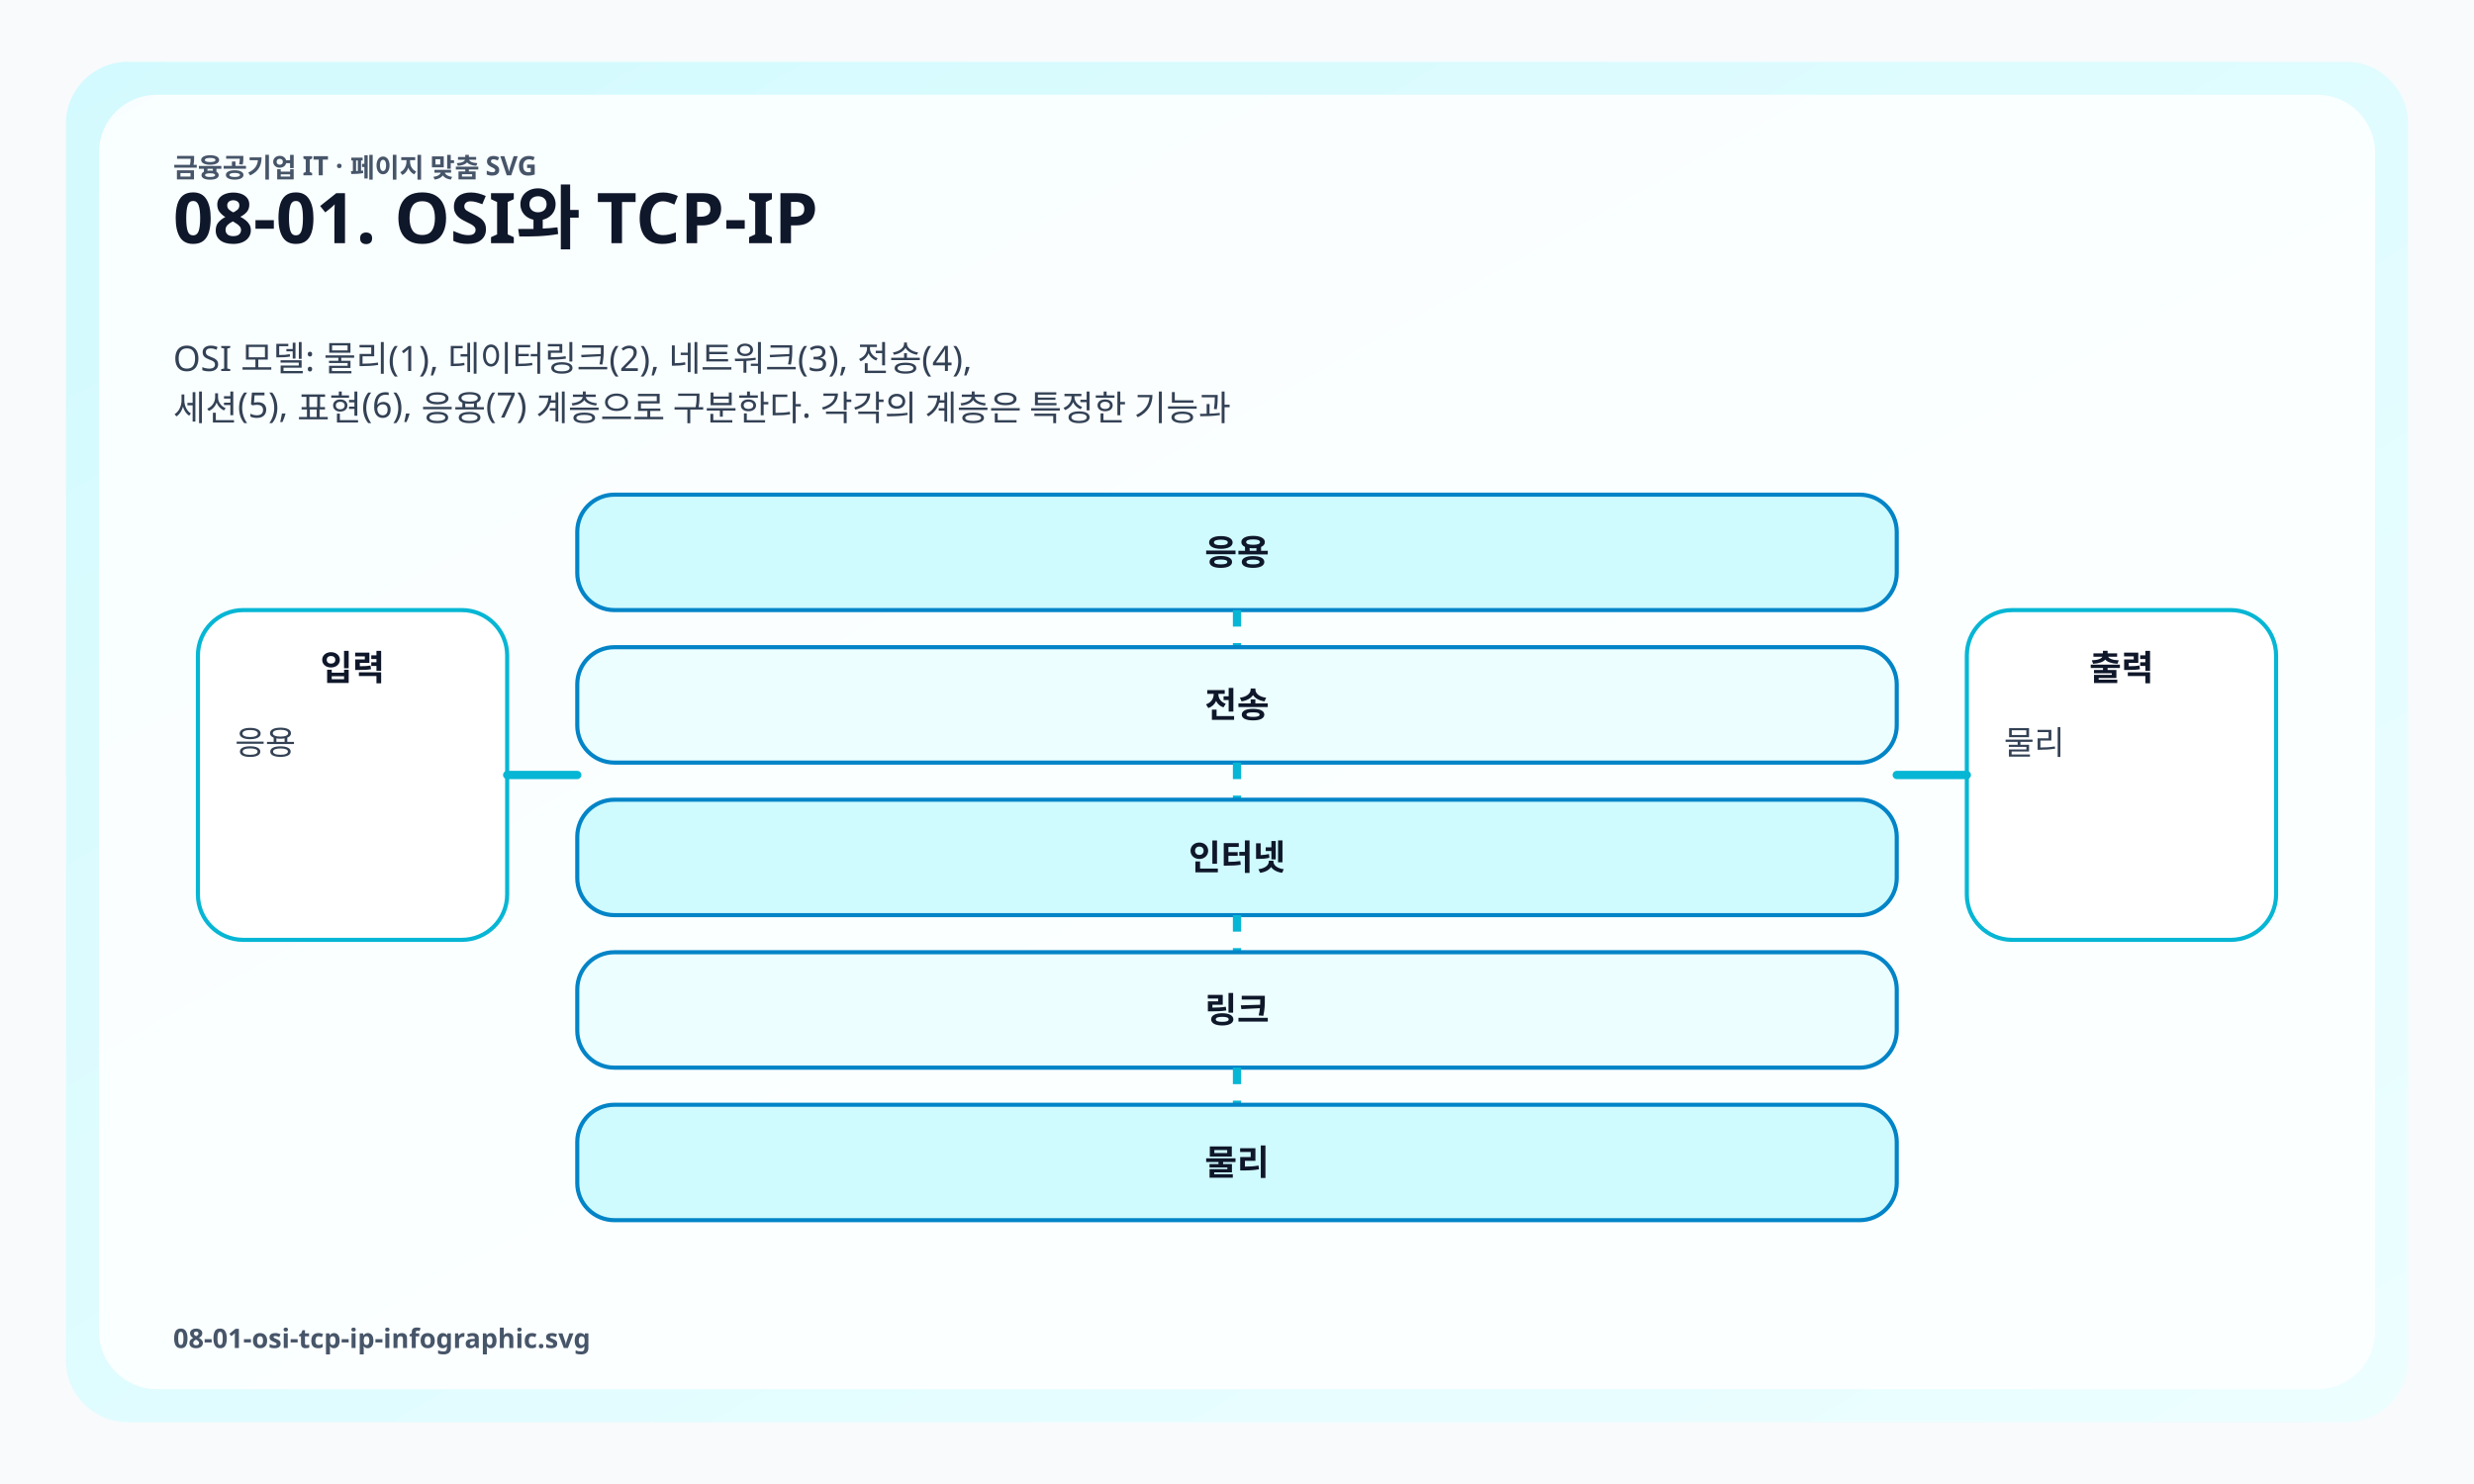
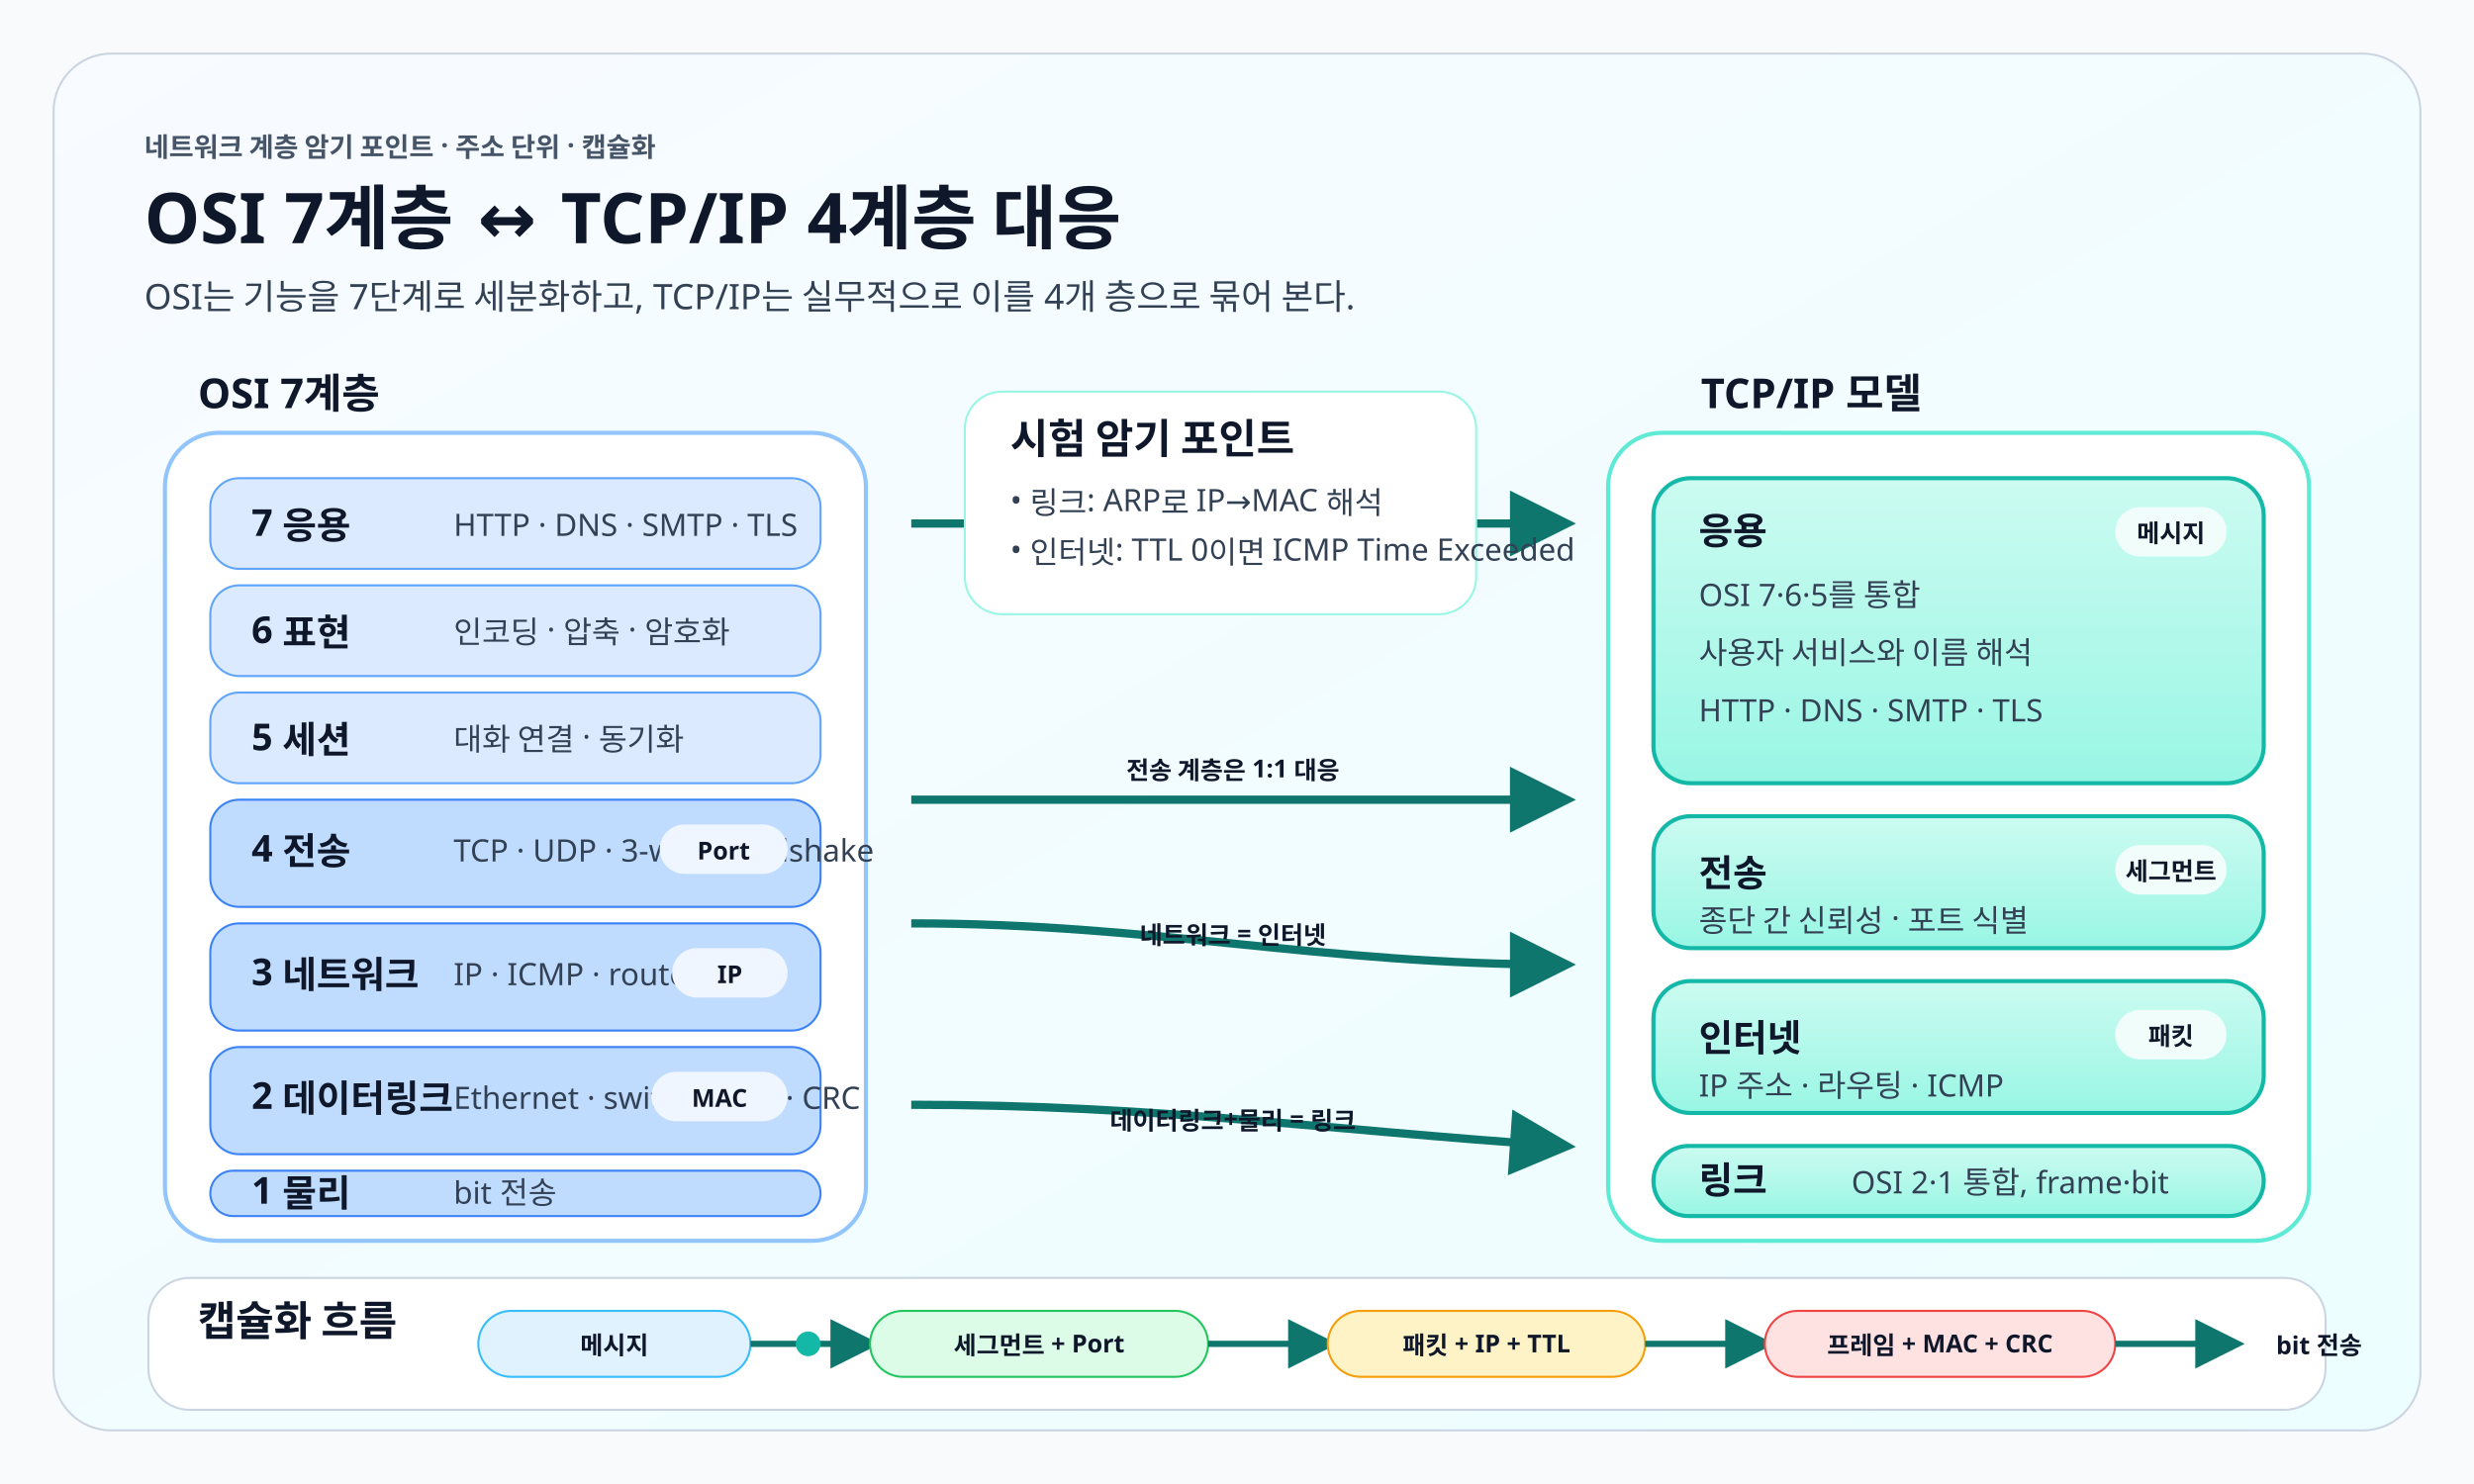
<svg xmlns="http://www.w3.org/2000/svg" width="1200" height="720" viewBox="0 0 1200 720" role="img" aria-labelledby="title desc">
  <defs>
-     <linearGradient id="grad-08-01-osi-tcp-ip-infographic.svg" x1="0" y1="0" x2="1" y2="1">
-       <stop offset="0%" stop-color="#cffafe" />
+     <linearGradient id="bg" x1="0" y1="0" x2="1" y2="1">
+       <stop offset="0%" stop-color="#f8fbff" />
      <stop offset="100%" stop-color="#ecfeff" />
    </linearGradient>
-     <linearGradient id="line-08-01-osi-tcp-ip-infographic.svg" x1="0" y1="0" x2="1" y2="0">
-       <stop offset="0%" stop-color="#0284c7" />
-       <stop offset="100%" stop-color="#06b6d4" />
+     <linearGradient id="osiGrad" x1="0" y1="0" x2="0" y2="1">
+       <stop offset="0%" stop-color="#dbeafe" />
+       <stop offset="100%" stop-color="#bfdbfe" />
    </linearGradient>
+     <linearGradient id="tcpGrad" x1="0" y1="0" x2="0" y2="1">
+       <stop offset="0%" stop-color="#ccfbf1" />
+       <stop offset="100%" stop-color="#99f6e4" />
+     </linearGradient>
+     <marker id="arrow" viewBox="0 0 10 10" refX="8" refY="5" markerWidth="8" markerHeight="8" orient="auto-start-reverse">
+       <path d="M 0 0 L 10 5 L 0 10 z" fill="#0f766e" />
+     </marker>
    <style>
      .title { font: 700 34px 'Pretendard','Noto Sans KR',sans-serif; fill: #0f172a; }
      .subtitle { font: 500 17px 'Pretendard','Noto Sans KR',sans-serif; fill: #334155; }
-       .label { font: 700 17px 'Pretendard','Noto Sans KR',sans-serif; fill: #0f172a; }
-       .body { font: 500 16px 'Pretendard','Noto Sans KR',sans-serif; fill: #334155; }
+       .section { font: 700 20px 'Pretendard','Noto Sans KR',sans-serif; fill: #0f172a; }
+       .layer { font: 700 18px 'Pretendard','Noto Sans KR',sans-serif; fill: #0f172a; }
+       .body { font: 500 15px 'Pretendard','Noto Sans KR',sans-serif; fill: #334155; }
      .small { font: 600 13px 'Pretendard','Noto Sans KR',sans-serif; fill: #475569; }
-       .cap { font: 700 14px 'Pretendard','Noto Sans KR',sans-serif; fill: #0f172a; }
+       .mini { font: 700 12px 'Pretendard','Noto Sans KR',sans-serif; fill: #0f172a; }
+       .chip { font: 700 12px 'Pretendard','Noto Sans KR',sans-serif; fill: #0f172a; }
    </style>
  </defs>
  <rect width="1200" height="720" fill="#f8fafc" />
-   <rect x="32" y="30" width="1136" height="660" rx="30" fill="url(#grad-08-01-osi-tcp-ip-infographic.svg)" opacity="0.9" />
-   <rect x="48" y="46" width="1104" height="628" rx="28" fill="white" />
-   <rect x="48" y="46" width="1104" height="628" rx="28" fill="url(#grad-08-01-osi-tcp-ip-infographic.svg)" opacity="0.14" />
-   <text class="small" x="84" y="86">금융공기업 IT · 페이지 맞춤 SVG</text>
-   <text class="title" x="84" y="118" text-anchor="start">
-     <tspan x="84" dy="0">08-01. OSI와 TCP-IP</tspan>
-   </text>
-   <text class="subtitle" x="84" y="180" text-anchor="start">
-     <tspan x="84" dy="0">OSI 모델: 물리(1), 데이터링크(2), 네트워크(3), 전송(4),</tspan>
-     <tspan x="84" dy="24">세션(5), 표현(6), 응용(7) 계층으로 구분한다. 각각의 계층은 특정한 기능과</tspan>
-   </text>
-   <rect x="280" y="240" width="640" height="56" rx="18" fill="#cffafe" stroke="#0284c7" stroke-width="2" />
-   <text class="label" x="600" y="274" text-anchor="middle">
-     <tspan x="600" dy="0">응용</tspan>
-   </text>
-   <line x1="600" y1="296" x2="600" y2="314" stroke="#06b6d4" stroke-width="4" stroke-dasharray="8 8">
-     <animate attributeName="stroke-dashoffset" from="0" to="-40" dur="4s" repeatCount="indefinite" />
-   </line>
-   <rect x="280" y="314" width="640" height="56" rx="18" fill="#ecfeff" stroke="#0284c7" stroke-width="2" />
-   <text class="label" x="600" y="348" text-anchor="middle">
-     <tspan x="600" dy="0">전송</tspan>
-   </text>
-   <line x1="600" y1="370" x2="600" y2="388" stroke="#06b6d4" stroke-width="4" stroke-dasharray="8 8">
-     <animate attributeName="stroke-dashoffset" from="0" to="-40" dur="4s" repeatCount="indefinite" />
-   </line>
-   <rect x="280" y="388" width="640" height="56" rx="18" fill="#cffafe" stroke="#0284c7" stroke-width="2" />
-   <text class="label" x="600" y="422" text-anchor="middle">
-     <tspan x="600" dy="0">인터넷</tspan>
-   </text>
-   <line x1="600" y1="444" x2="600" y2="462" stroke="#06b6d4" stroke-width="4" stroke-dasharray="8 8">
-     <animate attributeName="stroke-dashoffset" from="0" to="-40" dur="4s" repeatCount="indefinite" />
-   </line>
-   <rect x="280" y="462" width="640" height="56" rx="18" fill="#ecfeff" stroke="#0284c7" stroke-width="2" />
-   <text class="label" x="600" y="496" text-anchor="middle">
-     <tspan x="600" dy="0">링크</tspan>
-   </text>
-   <line x1="600" y1="518" x2="600" y2="536" stroke="#06b6d4" stroke-width="4" stroke-dasharray="8 8">
-     <animate attributeName="stroke-dashoffset" from="0" to="-40" dur="4s" repeatCount="indefinite" />
-   </line>
-   <rect x="280" y="536" width="640" height="56" rx="18" fill="#cffafe" stroke="#0284c7" stroke-width="2" />
-   <text class="label" x="600" y="570" text-anchor="middle">
-     <tspan x="600" dy="0">물리</tspan>
-   </text>
-   <rect x="96" y="296" width="150" height="160" rx="22" fill="#ffffff" stroke="#06b6d4" stroke-width="2" />
-   <text class="label" x="171" y="330" text-anchor="middle">
-     <tspan x="171" dy="0">입력</tspan>
-   </text>
-   <text class="body" x="114" y="366" text-anchor="start">
-     <tspan x="114" dy="0">응용</tspan>
-   </text>
-   <rect x="954" y="296" width="150" height="160" rx="22" fill="#ffffff" stroke="#06b6d4" stroke-width="2" />
-   <text class="label" x="1029" y="330" text-anchor="middle">
-     <tspan x="1029" dy="0">출력</tspan>
-   </text>
-   <text class="body" x="972" y="366" text-anchor="start">
-     <tspan x="972" dy="0">물리</tspan>
-   </text>
-   <line x1="246" y1="376" x2="280" y2="376" stroke="#06b6d4" stroke-width="4" stroke-linecap="round" marker-end="url(#arrow)" />
-   <line x1="920" y1="376" x2="954" y2="376" stroke="#06b6d4" stroke-width="4" stroke-linecap="round" marker-end="url(#arrow)" />
-   <text class="small" x="84" y="654">08-01-osi-tcp-ip-infographic.svg</text>
+   <rect x="26" y="26" width="1148" height="668" rx="28" fill="url(#bg)" stroke="#cbd5e1" />
+   <text class="small" x="70" y="76">네트워크 계층 암기 포인트 · 주소 단위 · 캡슐화</text>
+   <text class="title" x="70" y="118">OSI 7계층 ↔ TCP/IP 4계층 대응</text>
+   <text class="subtitle" x="70" y="150">OSI는 기능을 7단계로 세분화하고, TCP/IP는 실무적으로 이를 4개 층으로 묶어 본다.</text>
+   <text class="section" x="96" y="198">OSI 7계층</text>
+   <text class="section" x="825" y="198">TCP/IP 모델</text>
+   <g transform="translate(80 210)">
+     <rect x="0" y="0" width="340" height="392" rx="26" fill="#ffffff" stroke="#93c5fd" stroke-width="2" />
+     <g>
+       <rect x="22" y="22" width="296" height="44" rx="14" fill="#dbeafe" stroke="#60a5fa" />
+       <text class="layer" x="42" y="50">7 응용</text>
+       <text class="body" x="140" y="50">HTTP · DNS · SMTP · TLS</text>
+       <rect x="22" y="74" width="296" height="44" rx="14" fill="#dbeafe" stroke="#60a5fa" />
+       <text class="layer" x="42" y="102">6 표현</text>
+       <text class="body" x="140" y="102">인코딩 · 압축 · 암호화</text>
+       <rect x="22" y="126" width="296" height="44" rx="14" fill="#dbeafe" stroke="#60a5fa" />
+       <text class="layer" x="42" y="154">5 세션</text>
+       <text class="body" x="140" y="154">대화 연결 · 동기화</text>
+       <rect x="22" y="178" width="296" height="52" rx="14" fill="#bfdbfe" stroke="#3b82f6" />
+       <text class="layer" x="42" y="208">4 전송</text>
+       <text class="body" x="140" y="208">TCP · UDP · 3-way handshake</text>
+       <rect x="240" y="190" width="62" height="24" rx="12" fill="#eff6ff" />
+       <text class="chip" x="271" y="207" text-anchor="middle">Port</text>
+       <rect x="22" y="238" width="296" height="52" rx="14" fill="#bfdbfe" stroke="#3b82f6" />
+       <text class="layer" x="42" y="268">3 네트워크</text>
+       <text class="body" x="140" y="268">IP · ICMP · router · TTL</text>
+       <rect x="246" y="250" width="56" height="24" rx="12" fill="#eff6ff" />
+       <text class="chip" x="274" y="267" text-anchor="middle">IP</text>
+       <rect x="22" y="298" width="296" height="52" rx="14" fill="#bfdbfe" stroke="#3b82f6" />
+       <text class="layer" x="42" y="328">2 데이터링크</text>
+       <text class="body" x="140" y="328">Ethernet · switch · ARP · CRC</text>
+       <rect x="236" y="310" width="66" height="24" rx="12" fill="#eff6ff" />
+       <text class="chip" x="269" y="327" text-anchor="middle">MAC</text>
+       <rect x="22" y="358" width="296" height="22" rx="11" fill="#bfdbfe" stroke="#3b82f6" />
+       <text class="layer" x="42" y="374">1 물리</text>
+       <text class="body" x="140" y="374">bit 전송</text>
+     </g>
+   </g>
+   <g transform="translate(780 210)">
+     <rect x="0" y="0" width="340" height="392" rx="26" fill="#ffffff" stroke="#5eead4" stroke-width="2" />
+     <rect x="22" y="22" width="296" height="148" rx="18" fill="url(#tcpGrad)" stroke="#14b8a6" stroke-width="2" />
+     <text class="layer" x="44" y="54">응용</text>
+     <text class="body" x="44" y="84">OSI 7·6·5를 통합</text>
+     <text class="body" x="44" y="112">사용자 서비스와 이름 해석</text>
+     <text class="body" x="44" y="140">HTTP · DNS · SMTP · TLS</text>
+     <rect x="246" y="36" width="54" height="24" rx="12" fill="#f0fdfa" />
+     <text class="chip" x="273" y="53" text-anchor="middle">메시지</text>
+     <rect x="22" y="186" width="296" height="64" rx="18" fill="url(#tcpGrad)" stroke="#14b8a6" stroke-width="2" />
+     <text class="layer" x="44" y="220">전송</text>
+     <text class="body" x="44" y="242">종단 간 신뢰성 · 포트 식별</text>
+     <rect x="246" y="200" width="54" height="24" rx="12" fill="#f0fdfa" />
+     <text class="chip" x="273" y="217" text-anchor="middle">세그먼트</text>
+     <rect x="22" y="266" width="296" height="64" rx="18" fill="url(#tcpGrad)" stroke="#14b8a6" stroke-width="2" />
+     <text class="layer" x="44" y="300">인터넷</text>
+     <text class="body" x="44" y="322">IP 주소 · 라우팅 · ICMP</text>
+     <rect x="246" y="280" width="54" height="24" rx="12" fill="#f0fdfa" />
+     <text class="chip" x="273" y="297" text-anchor="middle">패킷</text>
+     <rect x="22" y="346" width="296" height="34" rx="17" fill="url(#tcpGrad)" stroke="#14b8a6" stroke-width="2" />
+     <text class="layer" x="44" y="369">링크</text>
+     <text class="body" x="118" y="369">OSI 2·1 통합, frame·bit</text>
+   </g>
+   <g>
+     <path d="M 442 254 C 560 254, 640 254, 758 254" fill="none" stroke="#0f766e" stroke-width="4" marker-end="url(#arrow)" />
+     <path d="M 442 388 C 560 388, 640 388, 758 388" fill="none" stroke="#0f766e" stroke-width="4" marker-end="url(#arrow)" />
+     <path d="M 442 448 C 560 448, 640 468, 758 468" fill="none" stroke="#0f766e" stroke-width="4" marker-end="url(#arrow)" />
+     <path d="M 442 536 C 560 536, 640 548, 758 556" fill="none" stroke="#0f766e" stroke-width="4" marker-end="url(#arrow)" />
+     <text class="mini" x="598" y="245" text-anchor="middle">세션·표현·응용이 하나로</text>
+     <text class="mini" x="598" y="378" text-anchor="middle">전송 계층은 1:1 대응</text>
+     <text class="mini" x="598" y="458" text-anchor="middle">네트워크 = 인터넷</text>
+     <text class="mini" x="598" y="548" text-anchor="middle">데이터링크+물리 = 링크</text>
+   </g>
+   <g transform="translate(72 620)">
+     <rect x="0" y="0" width="1056" height="64" rx="20" fill="#ffffff" stroke="#cbd5e1" />
+     <text class="section" x="24" y="28">캡슐화 흐름</text>
+     <rect x="160" y="16" width="132" height="32" rx="16" fill="#e0f2fe" stroke="#38bdf8" />
+     <text class="mini" x="226" y="37" text-anchor="middle">메시지</text>
+     <path d="M 292 32 H 350" fill="none" stroke="#0f766e" stroke-width="3" marker-end="url(#arrow)" />
+     <rect x="350" y="16" width="164" height="32" rx="16" fill="#dcfce7" stroke="#22c55e" />
+     <text class="mini" x="432" y="37" text-anchor="middle">세그먼트 + Port</text>
+     <path d="M 514 32 H 572" fill="none" stroke="#0f766e" stroke-width="3" marker-end="url(#arrow)" />
+     <rect x="572" y="16" width="154" height="32" rx="16" fill="#fef3c7" stroke="#f59e0b" />
+     <text class="mini" x="649" y="37" text-anchor="middle">패킷 + IP + TTL</text>
+     <path d="M 726 32 H 784" fill="none" stroke="#0f766e" stroke-width="3" marker-end="url(#arrow)" />
+     <rect x="784" y="16" width="170" height="32" rx="16" fill="#fee2e2" stroke="#ef4444" />
+     <text class="mini" x="869" y="37" text-anchor="middle">프레임 + MAC + CRC</text>
+     <path d="M 954 32 H 1012" fill="none" stroke="#0f766e" stroke-width="3" marker-end="url(#arrow)" />
+     <text class="mini" x="1032" y="37">bit 전송</text>
+     <circle cx="320" cy="32" r="6" fill="#14b8a6">
+       <animate attributeName="cx" values="320;1002;320" dur="7s" repeatCount="indefinite" />
+     </circle>
+   </g>
+   <g>
+     <rect x="468" y="190" width="248" height="108" rx="18" fill="#ffffff" stroke="#99f6e4" />
+     <text class="section" x="490" y="220">시험 암기 포인트</text>
+     <text class="body" x="490" y="248">• 링크: ARP로 IP→MAC 해석</text>
+     <text class="body" x="490" y="272">• 인터넷: TTL 0이면 ICMP Time Exceeded</text>
+   </g>
</svg>
